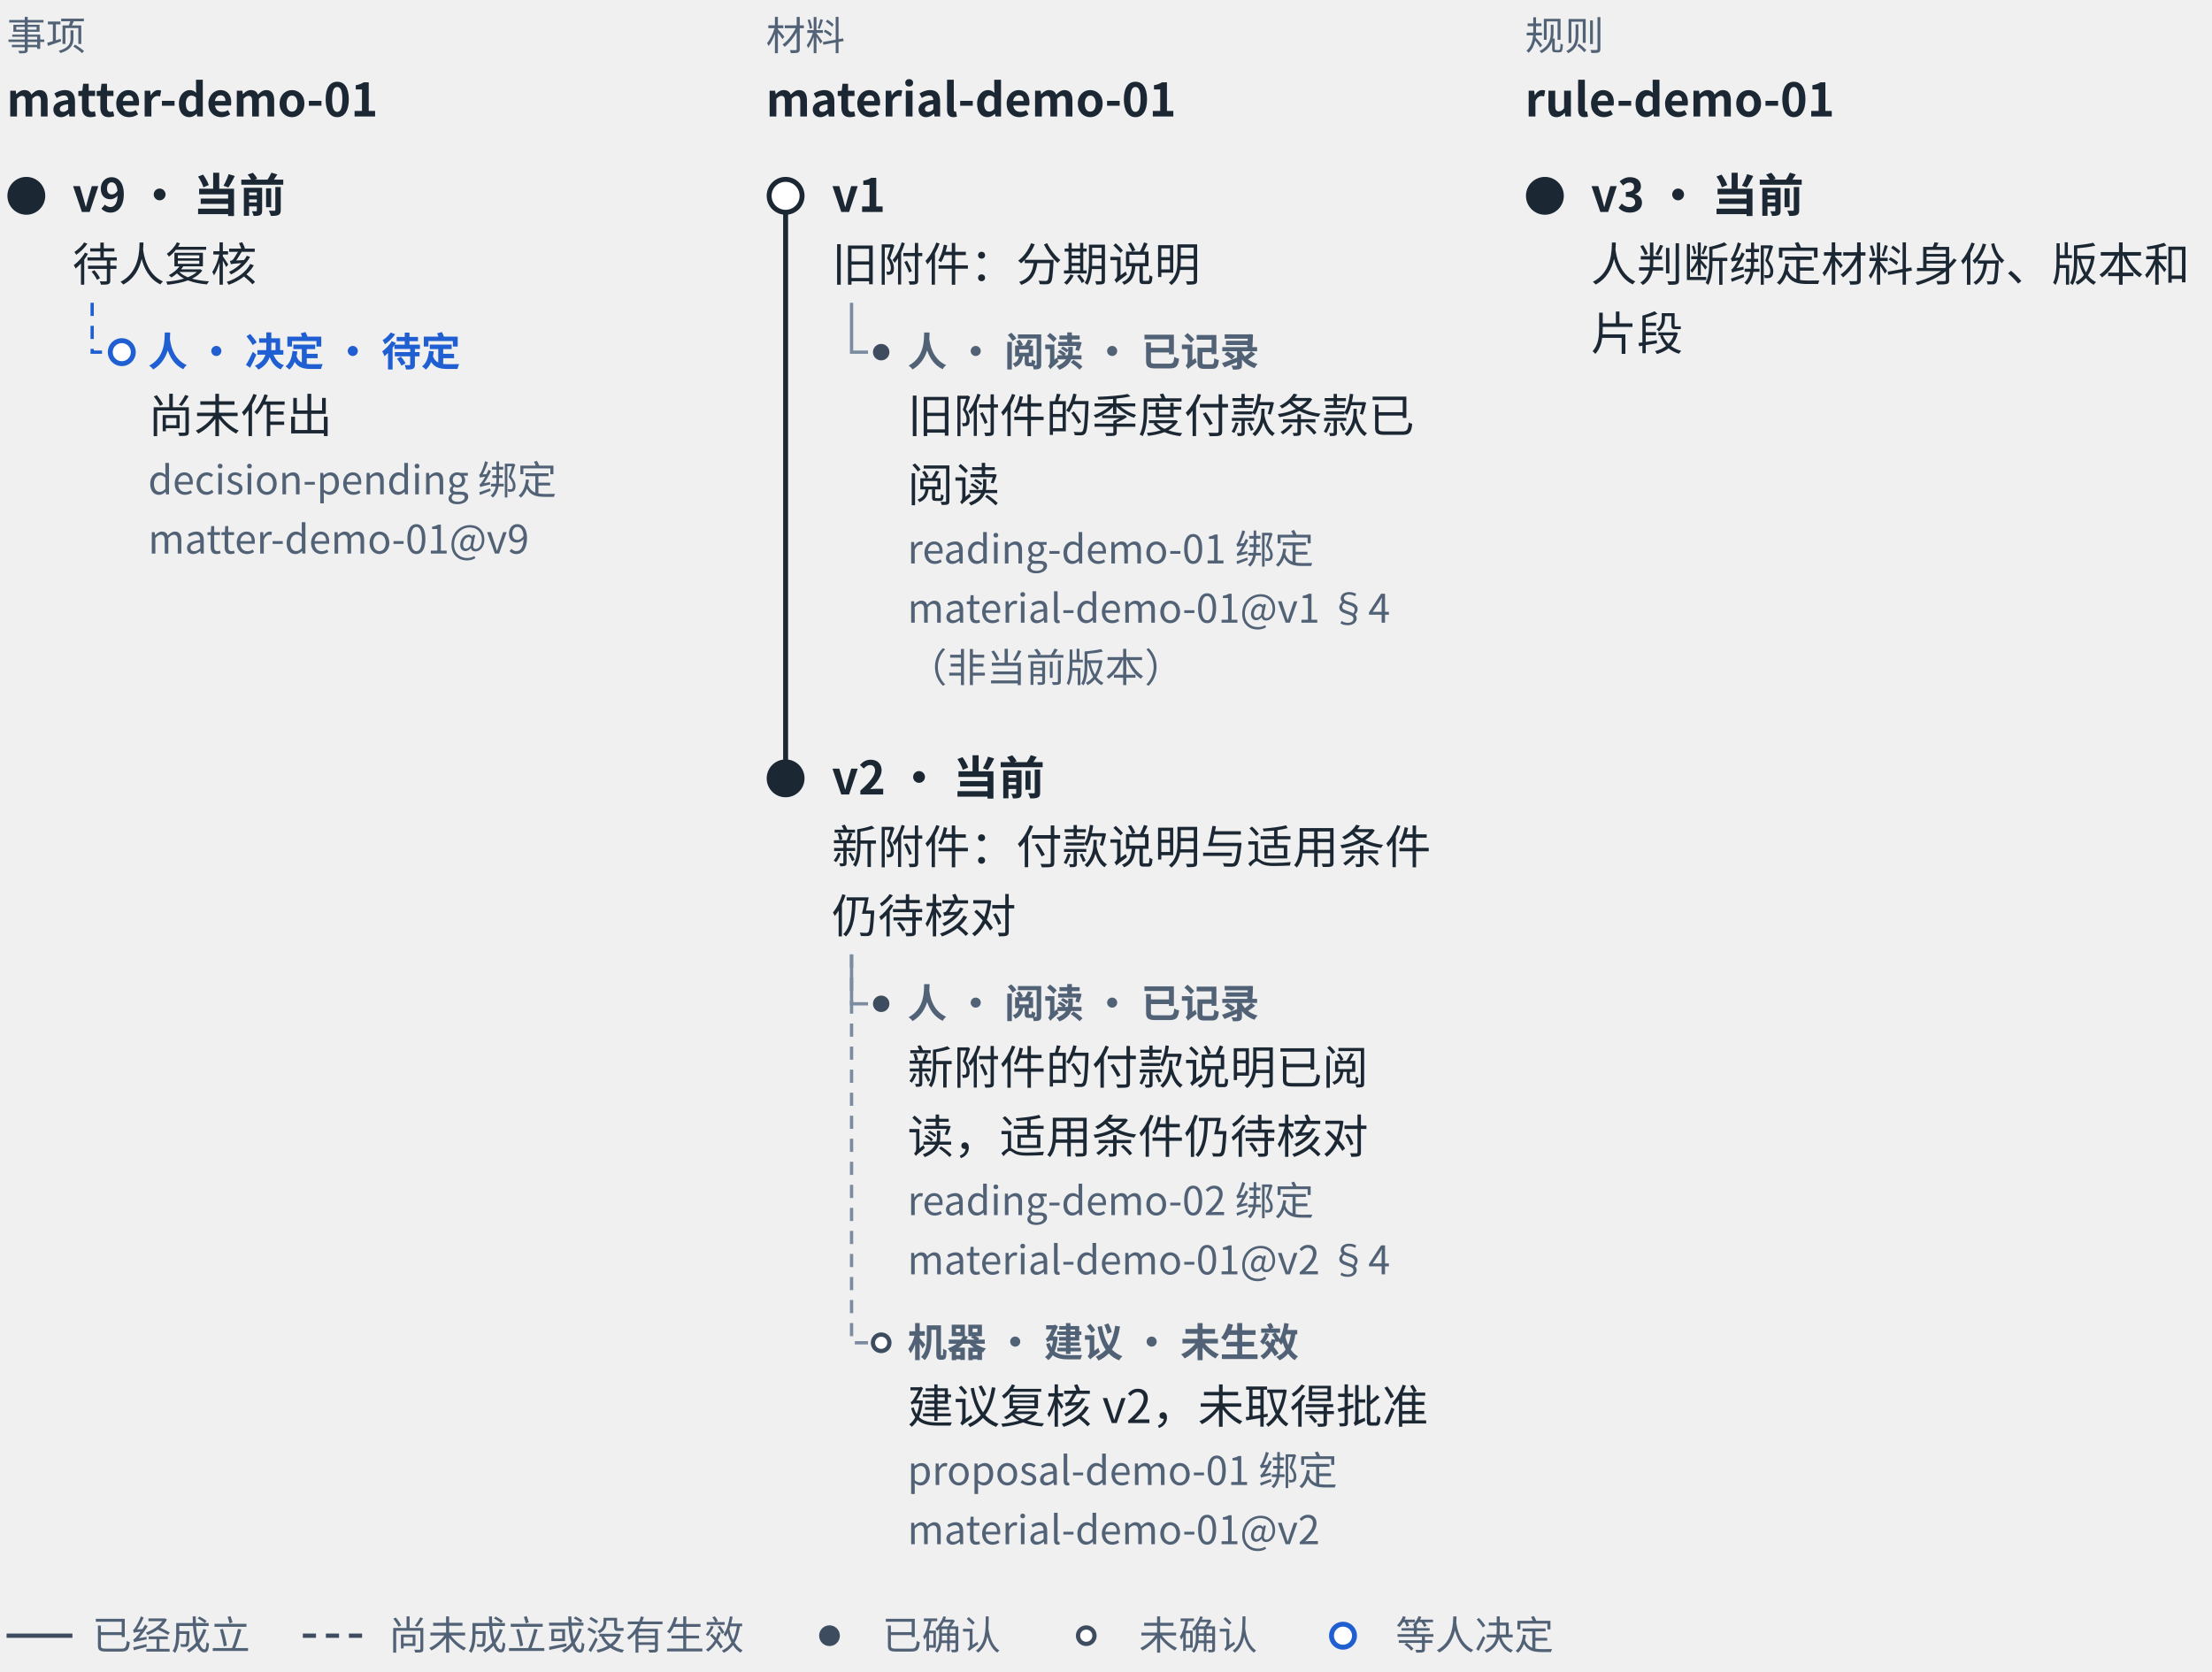
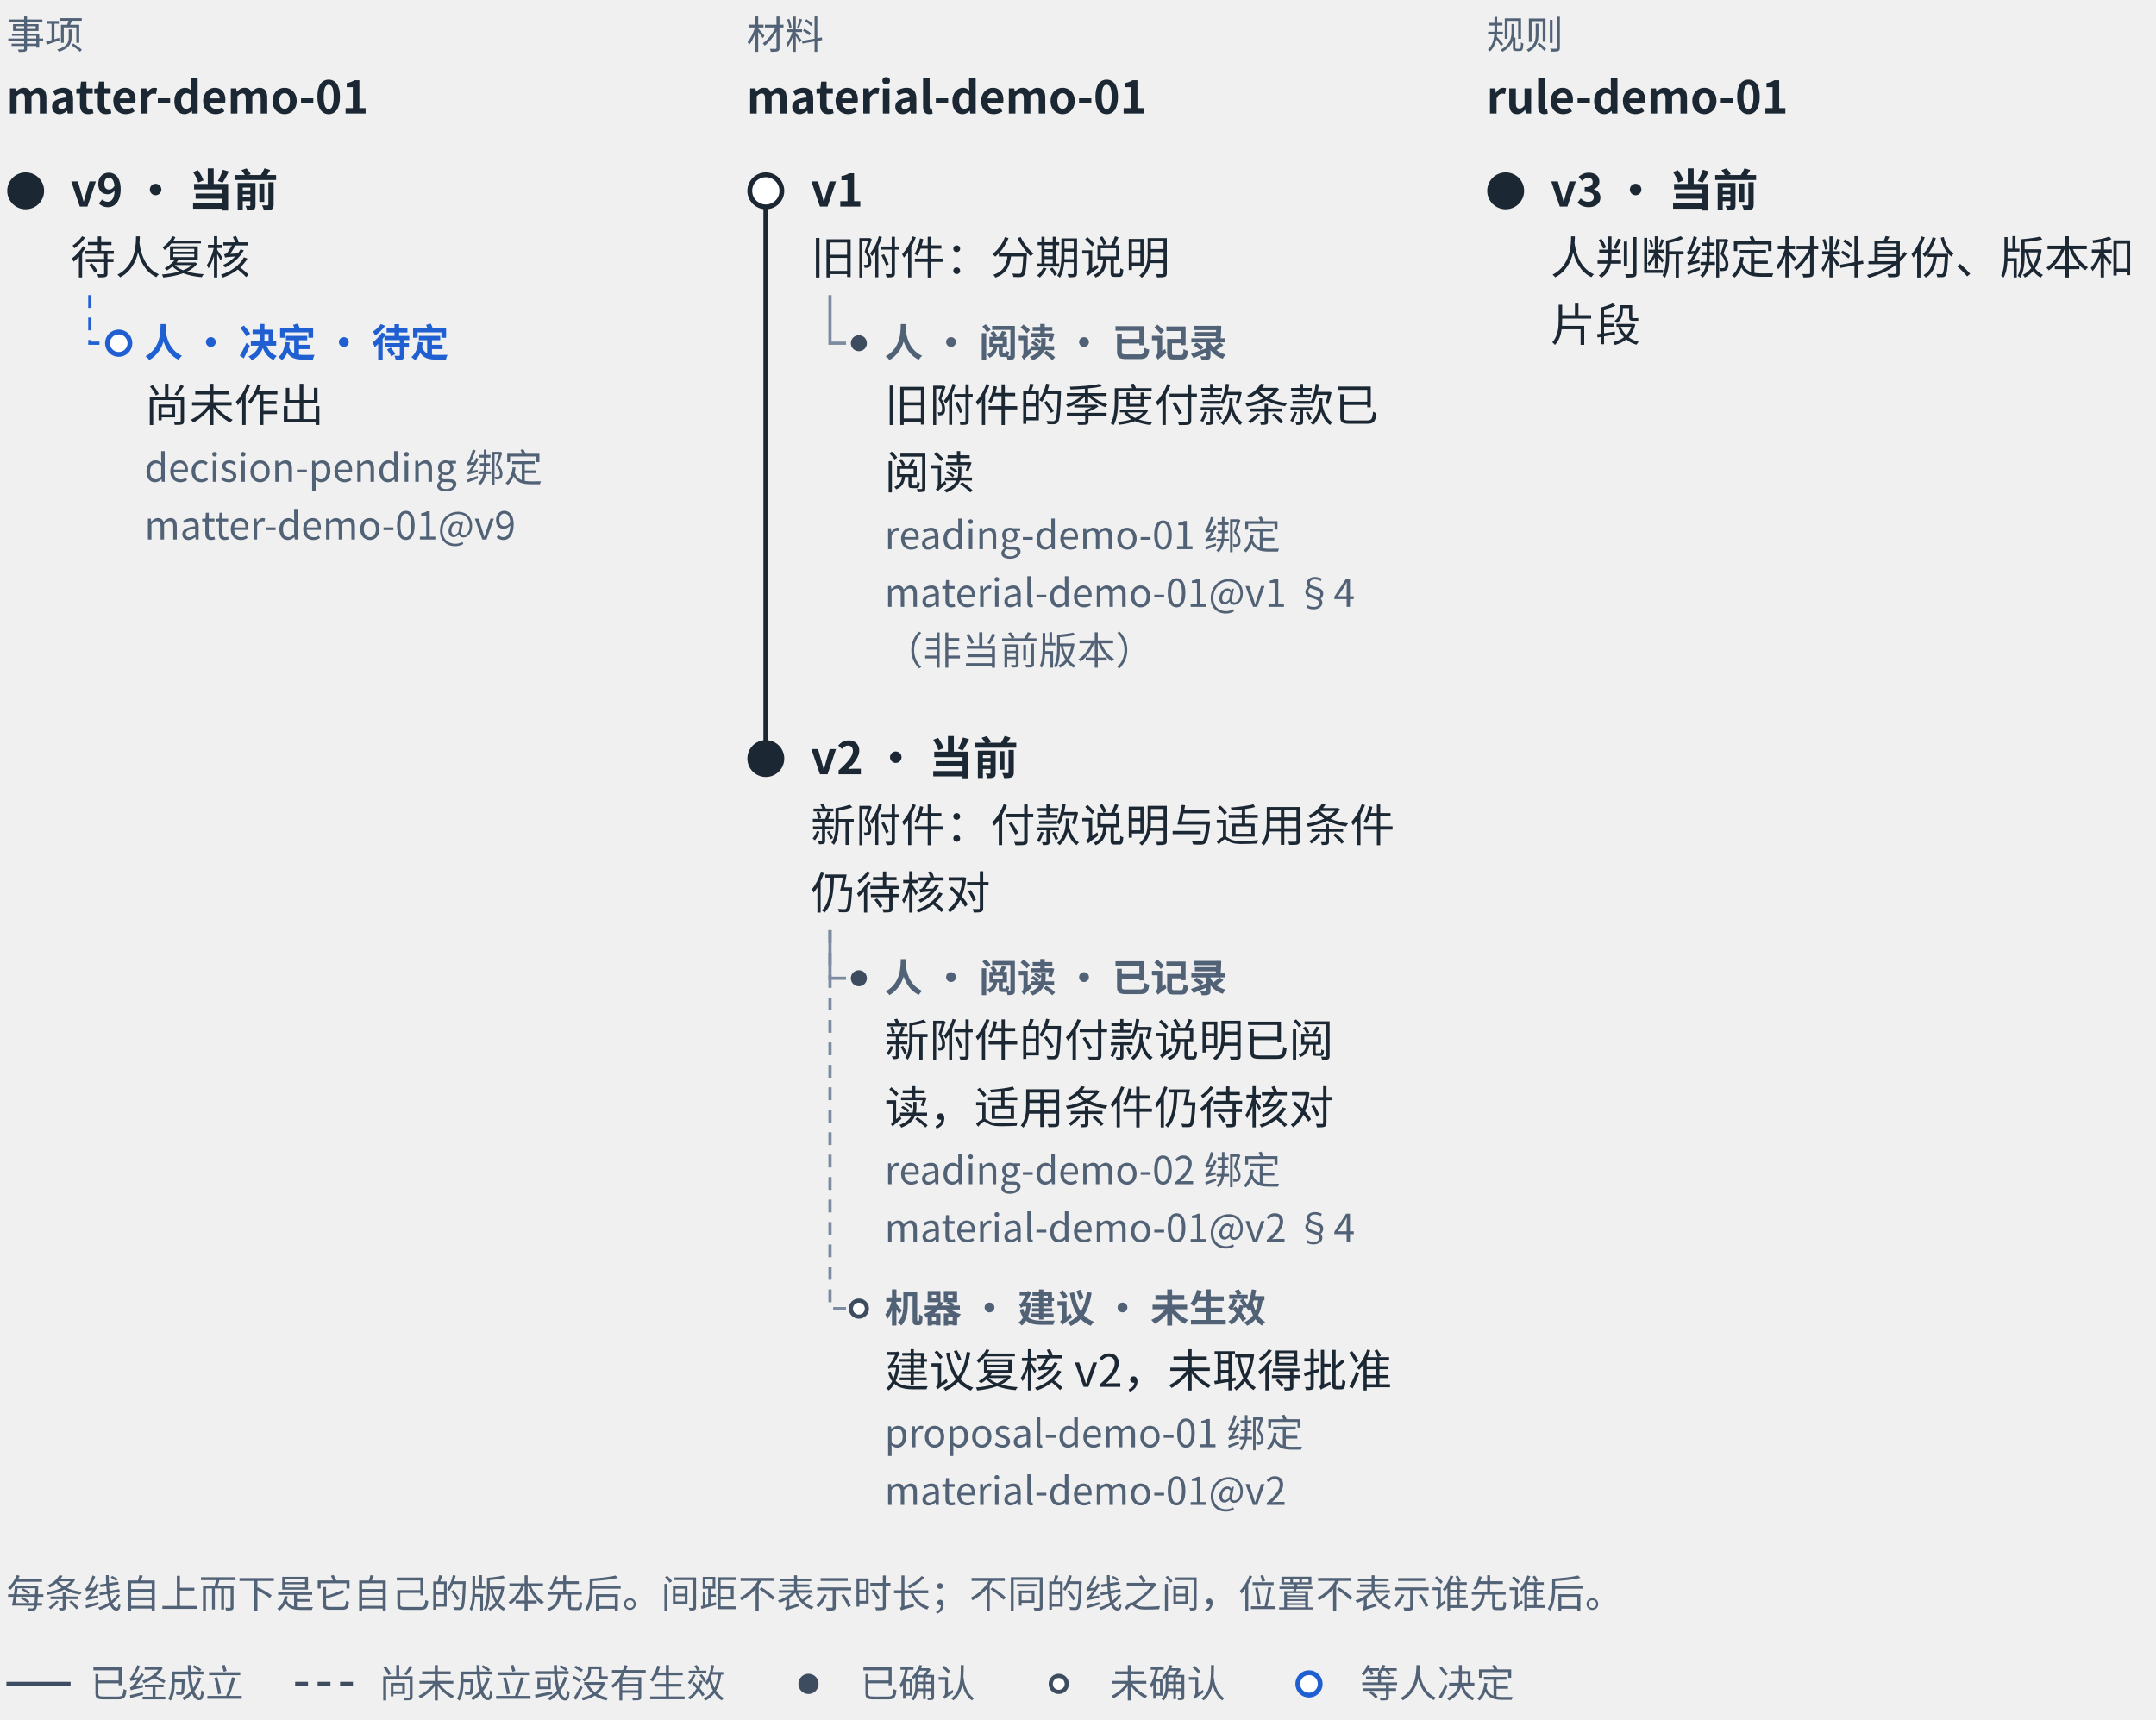
- <svg xmlns="http://www.w3.org/2000/svg" id="f01-next-w672" viewBox="-2 -2 672 508" width="672" height="508" role="img" aria-labelledby="f01-next-w672-title f01-next-w672-desc" lang="zh-Hans" xml:lang="zh-Hans" font-family="system-ui, -apple-system, 'PingFang SC', 'Hiragino Sans GB', 'Noto Sans CJK SC', 'Microsoft YaHei', sans-serif" data-asset="rel-tracks" data-asset-version="0.2.0">
+ <svg xmlns="http://www.w3.org/2000/svg" id="f01-next-w672" viewBox="-2 -2 672 536" width="672" height="536" role="img" aria-labelledby="f01-next-w672-title f01-next-w672-desc" lang="zh-Hans" xml:lang="zh-Hans" font-family="system-ui, -apple-system, 'PingFang SC', 'Hiragino Sans GB', 'Noto Sans CJK SC', 'Microsoft YaHei', sans-serif" data-asset="rel-tracks" data-asset-version="0.3.0" data-scale="order">
  <g data-object-id="matter-demo-01" data-role="lane">
    <text x="0" y="13.2" font-size="12" fill="#526276" data-text="matter-demo-01.role">事项</text>
    <text x="0" y="33.4" font-size="14" font-weight="600" fill="#1b2733" data-text="matter-demo-01.id">matter-demo-01</text>
    <path d="M6 57.5V57.5" fill="none" stroke="#1b2733" stroke-width="1.5" />
    <circle cx="6" cy="57.5" r="5" fill="#1b2733" stroke="#1b2733" stroke-width="1.5" />
    <g data-version="matter-demo-01@9" data-current="true">
      <text x="20" y="62.4" font-size="14" font-weight="600" fill="#1b2733" data-text="matter-demo-01@9.head">v9 · 当前</text>
      <text x="20" y="83.4" font-size="14" fill="#1b2733" data-text="matter-demo-01@9.label">待人复核</text>
      <g data-binding-id="decision-pending" data-origin="human" data-state="open" data-basis="matter-demo-01@9">
        <text x="43" y="109.2" font-size="12" font-weight="600" fill="#1f5fd1" data-text="decision-pending.head">人 · 决定 · 待定</text>
        <text x="43" y="129.4" font-size="14" fill="#1b2733" data-text="decision-pending.text">尚未作出</text>
        <text x="43" y="148.2" font-size="12" fill="#526276" data-text="decision-pending.basis">
          <tspan x="43" y="148.2">decision-pending 绑定</tspan>
          <tspan x="43" y="166.2">matter-demo-01@v9</tspan>
        </text>
        <path d="M26 90 L26 105 L31 105" fill="none" stroke="#1f5fd1" stroke-width="1" stroke-dasharray="4 3" data-link-for="decision-pending" data-to="matter-demo-01@9" />
        <circle cx="35" cy="105" r="3.5" fill="#ffffff" stroke="#1f5fd1" stroke-width="1.5" />
      </g>
    </g>
  </g>
  <g data-object-id="material-demo-01" data-role="lane">
    <text x="230.7" y="13.2" font-size="12" fill="#526276" data-text="material-demo-01.role">材料</text>
    <text x="230.7" y="33.4" font-size="14" font-weight="600" fill="#1b2733" data-text="material-demo-01.id">material-demo-01</text>
-     <path d="M236.667 57.5V234.5" fill="none" stroke="#1b2733" stroke-width="1.5" />
-     <circle cx="236.667" cy="57.5" r="5" fill="#ffffff" stroke="#1b2733" stroke-width="1.5" />
-     <circle cx="236.667" cy="234.5" r="5" fill="#1b2733" stroke="#1b2733" stroke-width="1.5" />
+     <path d="M236.7 57.5V234.5" fill="none" stroke="#1b2733" stroke-width="1.5" />
+     <circle cx="236.7" cy="57.5" r="5" fill="#ffffff" stroke="#1b2733" stroke-width="1.5" />
+     <circle cx="236.7" cy="234.5" r="5" fill="#1b2733" stroke="#1b2733" stroke-width="1.5" />
    <g data-version="material-demo-01@1">
      <text x="250.7" y="62.4" font-size="14" font-weight="600" fill="#1b2733" data-text="material-demo-01@1.head">v1</text>
      <text x="250.7" y="83.4" font-size="14" fill="#1b2733" data-text="material-demo-01@1.label">旧附件：分期说明</text>
      <g data-binding-id="reading-demo-01" data-origin="human" data-state="recorded" data-basis="material-demo-01@1#§4">
        <text x="273.7" y="109.2" font-size="12" font-weight="600" fill="#526276" data-text="reading-demo-01.head">人 · 阅读 · 已记录</text>
        <text x="273.7" y="129.4" font-size="14" fill="#1b2733" data-text="reading-demo-01.text">
          <tspan x="273.7" y="129.4">旧附件的季度付款条款已</tspan>
          <tspan x="273.7" y="150.4">阅读</tspan>
        </text>
        <text x="273.7" y="169.2" font-size="12" fill="#526276" data-text="reading-demo-01.basis">
          <tspan x="273.7" y="169.2">reading-demo-01 绑定</tspan>
          <tspan x="273.7" y="187.2">material-demo-01@v1 §4</tspan>
          <tspan x="273.7" y="205.2">（非当前版本）</tspan>
        </text>
        <path d="M256.7 90 L256.7 105 L261.7 105" fill="none" stroke="#7b8ba0" stroke-width="1" data-link-for="reading-demo-01" data-to="material-demo-01@1" />
        <circle cx="265.7" cy="105" r="2.5" fill="#3d4c5e" />
      </g>
    </g>
    <g data-version="material-demo-01@2" data-current="true">
      <text x="250.7" y="239.4" font-size="14" font-weight="600" fill="#1b2733" data-text="material-demo-01@2.head">v2 · 当前</text>
      <text x="250.7" y="260.4" font-size="14" fill="#1b2733" data-text="material-demo-01@2.label">
        <tspan x="250.7" y="260.4">新附件：付款说明与适用条件</tspan>
        <tspan x="250.7" y="281.4">仍待核对</tspan>
      </text>
      <g data-binding-id="reading-demo-02" data-origin="human" data-state="recorded" data-basis="material-demo-01@2#§4">
        <text x="273.7" y="307.2" font-size="12" font-weight="600" fill="#526276" data-text="reading-demo-02.head">人 · 阅读 · 已记录</text>
        <text x="273.7" y="327.4" font-size="14" fill="#1b2733" data-text="reading-demo-02.text">
          <tspan x="273.7" y="327.4">新附件的付款说明已阅</tspan>
          <tspan x="273.7" y="348.4">读，适用条件仍待核对</tspan>
        </text>
        <text x="273.7" y="367.2" font-size="12" fill="#526276" data-text="reading-demo-02.basis">
          <tspan x="273.7" y="367.2">reading-demo-02 绑定</tspan>
          <tspan x="273.7" y="385.2">material-demo-01@v2 §4</tspan>
        </text>
        <path d="M256.7 288 L256.7 303 L261.7 303" fill="none" stroke="#7b8ba0" stroke-width="1" data-link-for="reading-demo-02" data-to="material-demo-01@2" />
        <circle cx="265.7" cy="303" r="2.5" fill="#3d4c5e" />
      </g>
      <g data-binding-id="proposal-demo-01" data-origin="machine" data-state="proposed" data-basis="material-demo-01@2">
        <text x="273.7" y="410.2" font-size="12" font-weight="600" fill="#526276" data-text="proposal-demo-01.head">机器 · 建议 · 未生效</text>
        <text x="273.7" y="430.4" font-size="14" fill="#1b2733" data-text="proposal-demo-01.text">建议复核 v2，未取得批准</text>
        <text x="273.7" y="449.2" font-size="12" fill="#526276" data-text="proposal-demo-01.basis">
          <tspan x="273.7" y="449.2">proposal-demo-01 绑定</tspan>
          <tspan x="273.7" y="467.2">material-demo-01@v2</tspan>
        </text>
        <path d="M256.7 288 L256.7 406 L261.7 406" fill="none" stroke="#7b8ba0" stroke-width="1" stroke-dasharray="4 3" data-link-for="proposal-demo-01" data-to="material-demo-01@2" />
        <circle cx="265.7" cy="406" r="2.5" fill="#ffffff" stroke="#3d4c5e" stroke-width="1.3" />
      </g>
    </g>
  </g>
  <g data-object-id="rule-demo-01" data-role="lane">
    <text x="461.3" y="13.2" font-size="12" fill="#526276" data-text="rule-demo-01.role">规则</text>
    <text x="461.3" y="33.4" font-size="14" font-weight="600" fill="#1b2733" data-text="rule-demo-01.id">rule-demo-01</text>
-     <path d="M467.333 57.5V57.5" fill="none" stroke="#1b2733" stroke-width="1.5" />
-     <circle cx="467.333" cy="57.5" r="5" fill="#1b2733" stroke="#1b2733" stroke-width="1.5" />
+     <path d="M467.3 57.5V57.5" fill="none" stroke="#1b2733" stroke-width="1.5" />
+     <circle cx="467.3" cy="57.5" r="5" fill="#1b2733" stroke="#1b2733" stroke-width="1.5" />
    <g data-version="rule-demo-01@3" data-current="true">
      <text x="481.3" y="62.4" font-size="14" font-weight="600" fill="#1b2733" data-text="rule-demo-01@3.head">v3 · 当前</text>
      <text x="481.3" y="83.4" font-size="14" fill="#1b2733" data-text="rule-demo-01@3.label">
        <tspan x="481.3" y="83.4">人判断绑定材料身份、版本和</tspan>
        <tspan x="481.3" y="104.4">片段</tspan>
      </text>
    </g>
  </g>
+   <g data-role="scale-note">
+     <text x="0" y="499.2" font-size="12" fill="#526276" data-text="scale#note">每条线自上而下是它自己的版本先后。间距不表示时长；不同的线之间，位置不表示谁先谁后。</text>
+   </g>
  <g data-role="legend">
-     <path d="M0 495L20 495" fill="none" stroke="#3d4c5e" stroke-width="1.3" />
-     <text x="26" y="499.2" font-size="12" fill="#526276" data-text="legend.0">已经成立</text>
-     <path d="M90 495L110 495" fill="none" stroke="#3d4c5e" stroke-width="1.3" stroke-dasharray="4 3" />
-     <text x="116" y="499.2" font-size="12" fill="#526276" data-text="legend.1">尚未成立或没有生效</text>
-     <circle cx="250" cy="495" r="2.5" fill="#3d4c5e" stroke="#3d4c5e" stroke-width="1.3" />
-     <text x="266" y="499.2" font-size="12" fill="#526276" data-text="legend.2">已确认</text>
-     <circle cx="328" cy="495" r="2.5" fill="#ffffff" stroke="#3d4c5e" stroke-width="1.3" />
-     <text x="344" y="499.2" font-size="12" fill="#526276" data-text="legend.3">未确认</text>
-     <circle cx="406" cy="495" r="3.5" fill="#ffffff" stroke="#1f5fd1" stroke-width="1.5" />
-     <text x="422" y="499.2" font-size="12" fill="#526276" data-text="legend.4">等人决定</text>
+     <path d="M0 523L20 523" fill="none" stroke="#3d4c5e" stroke-width="1.3" />
+     <text x="26" y="527.2" font-size="12" fill="#526276" data-text="legend.0">已经成立</text>
+     <path d="M90 523L110 523" fill="none" stroke="#3d4c5e" stroke-width="1.3" stroke-dasharray="4 3" />
+     <text x="116" y="527.2" font-size="12" fill="#526276" data-text="legend.1">尚未成立或没有生效</text>
+     <circle cx="250" cy="523" r="2.5" fill="#3d4c5e" stroke="#3d4c5e" stroke-width="1.3" />
+     <text x="266" y="527.2" font-size="12" fill="#526276" data-text="legend.2">已确认</text>
+     <circle cx="328" cy="523" r="2.5" fill="#ffffff" stroke="#3d4c5e" stroke-width="1.3" />
+     <text x="344" y="527.2" font-size="12" fill="#526276" data-text="legend.3">未确认</text>
+     <circle cx="406" cy="523" r="3.5" fill="#ffffff" stroke="#1f5fd1" stroke-width="1.5" />
+     <text x="422" y="527.2" font-size="12" fill="#526276" data-text="legend.4">等人决定</text>
  </g>
</svg>
